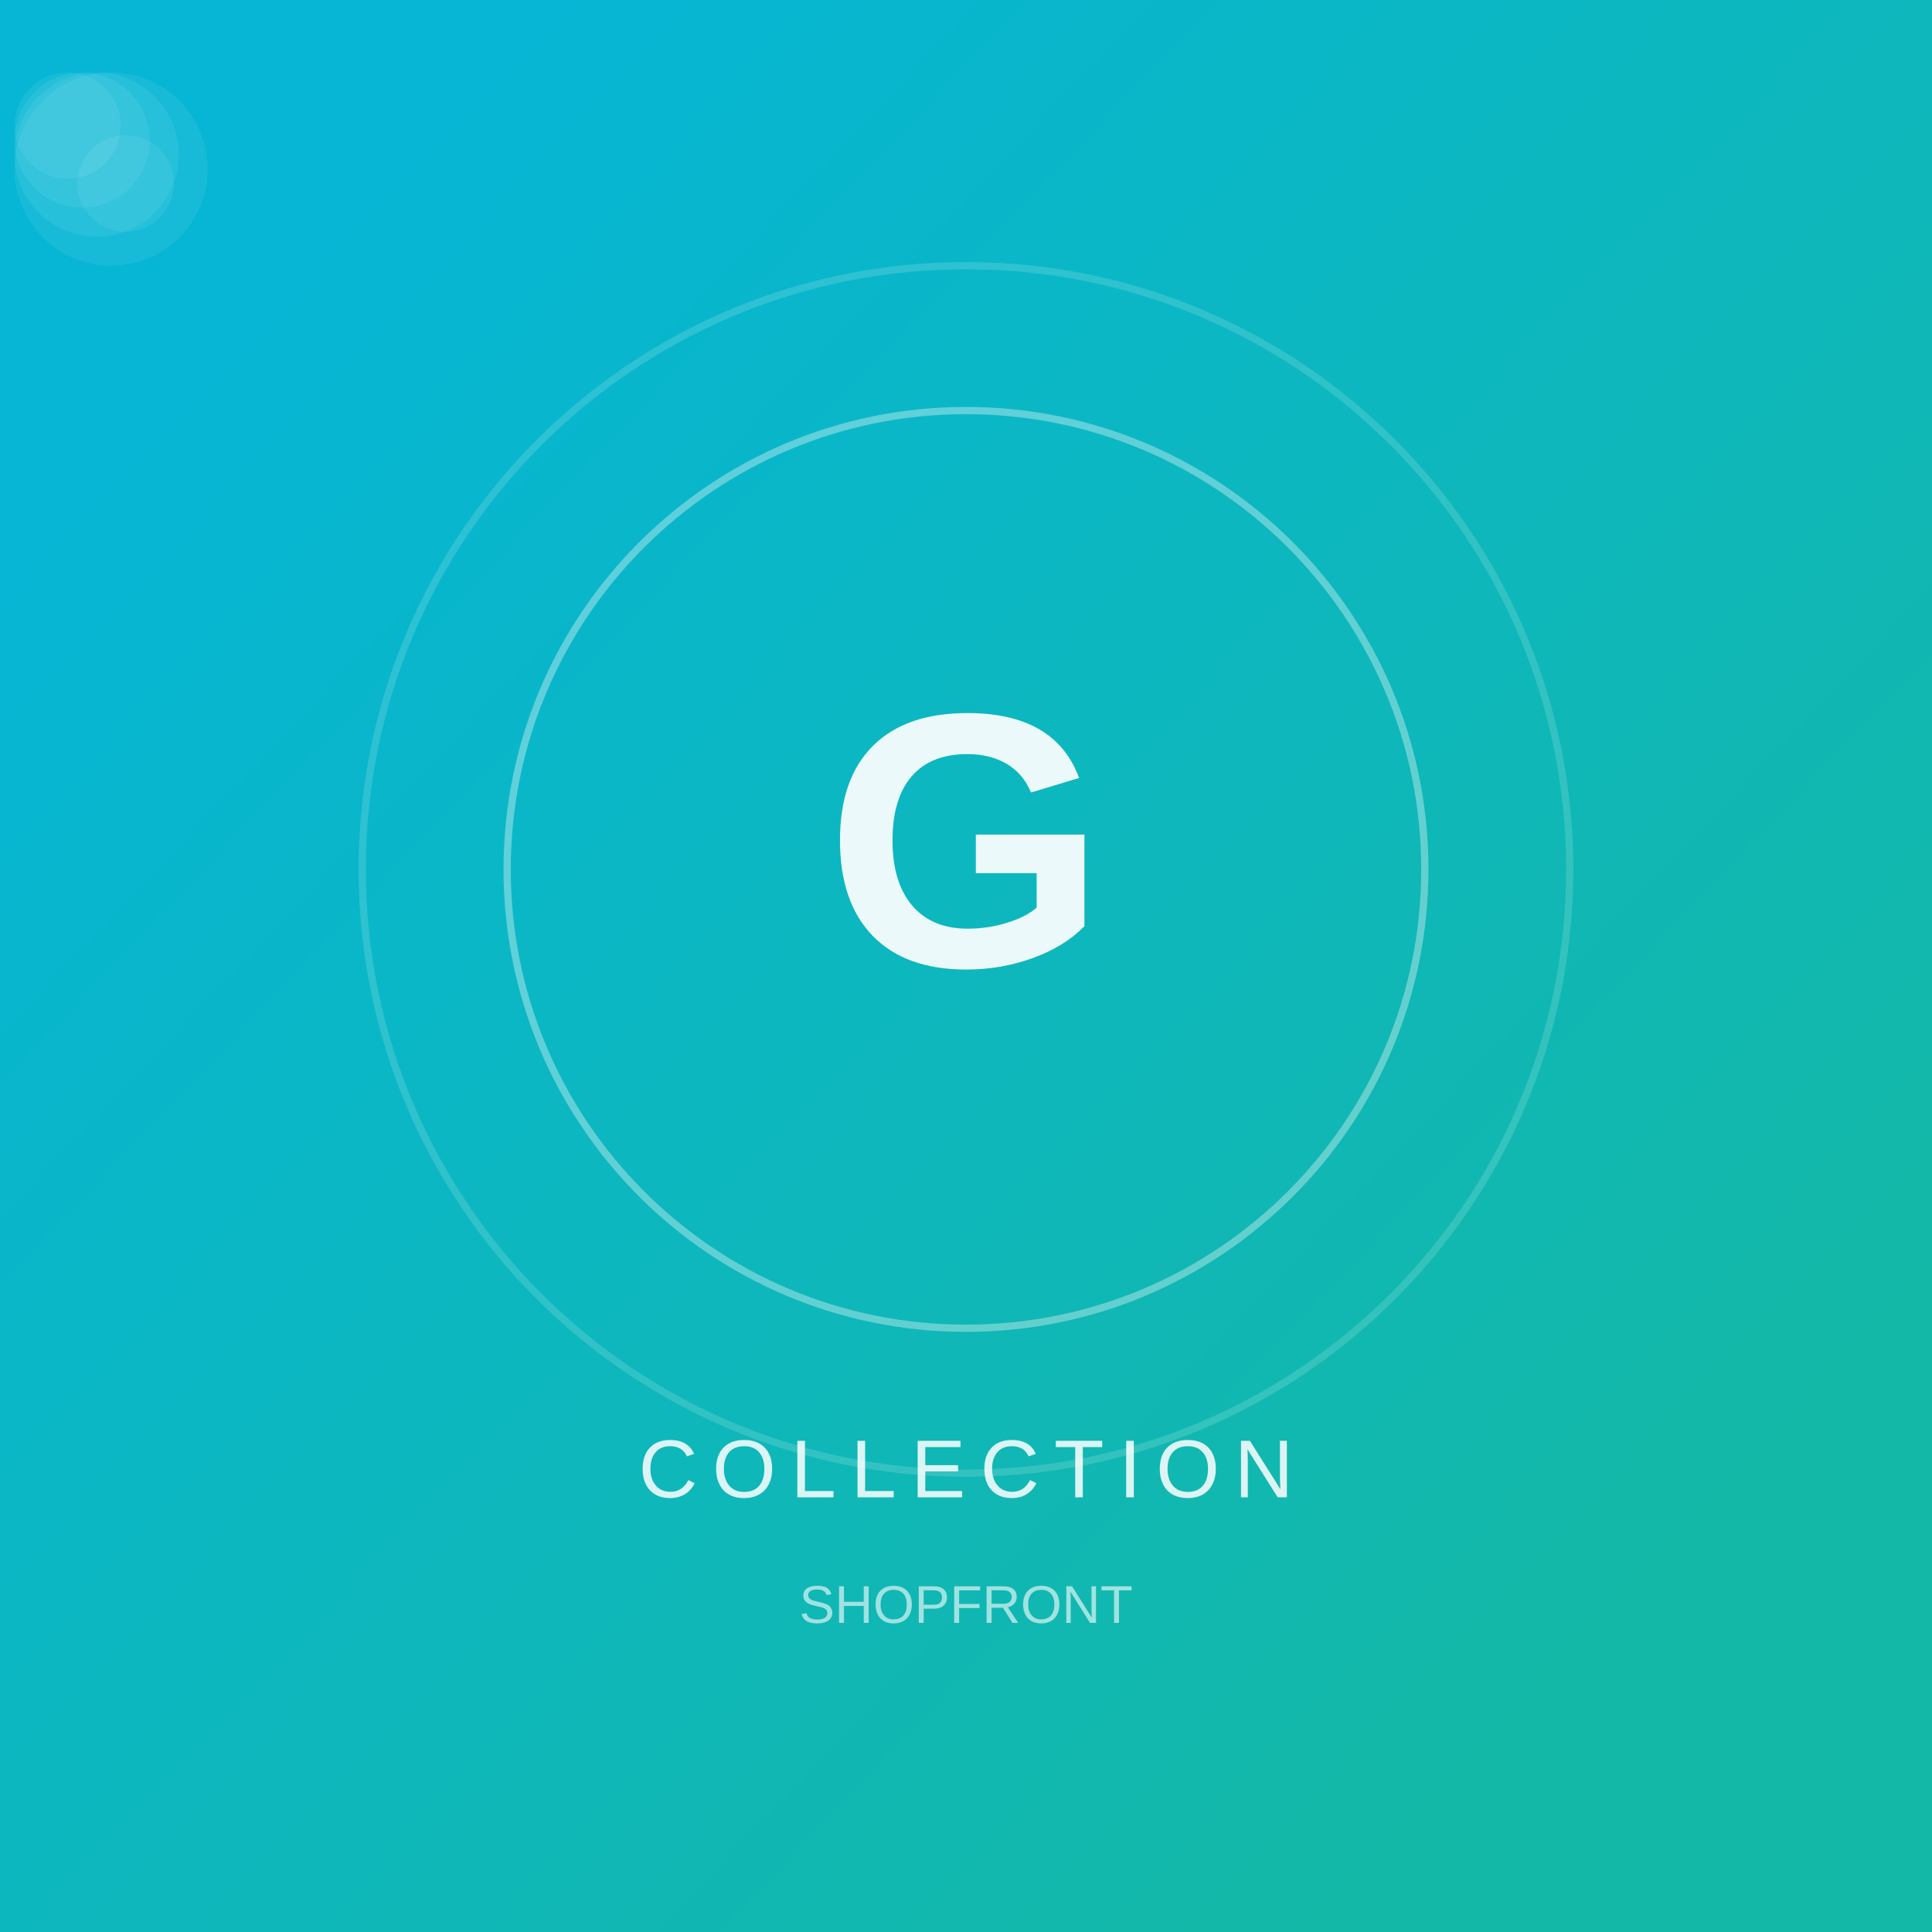
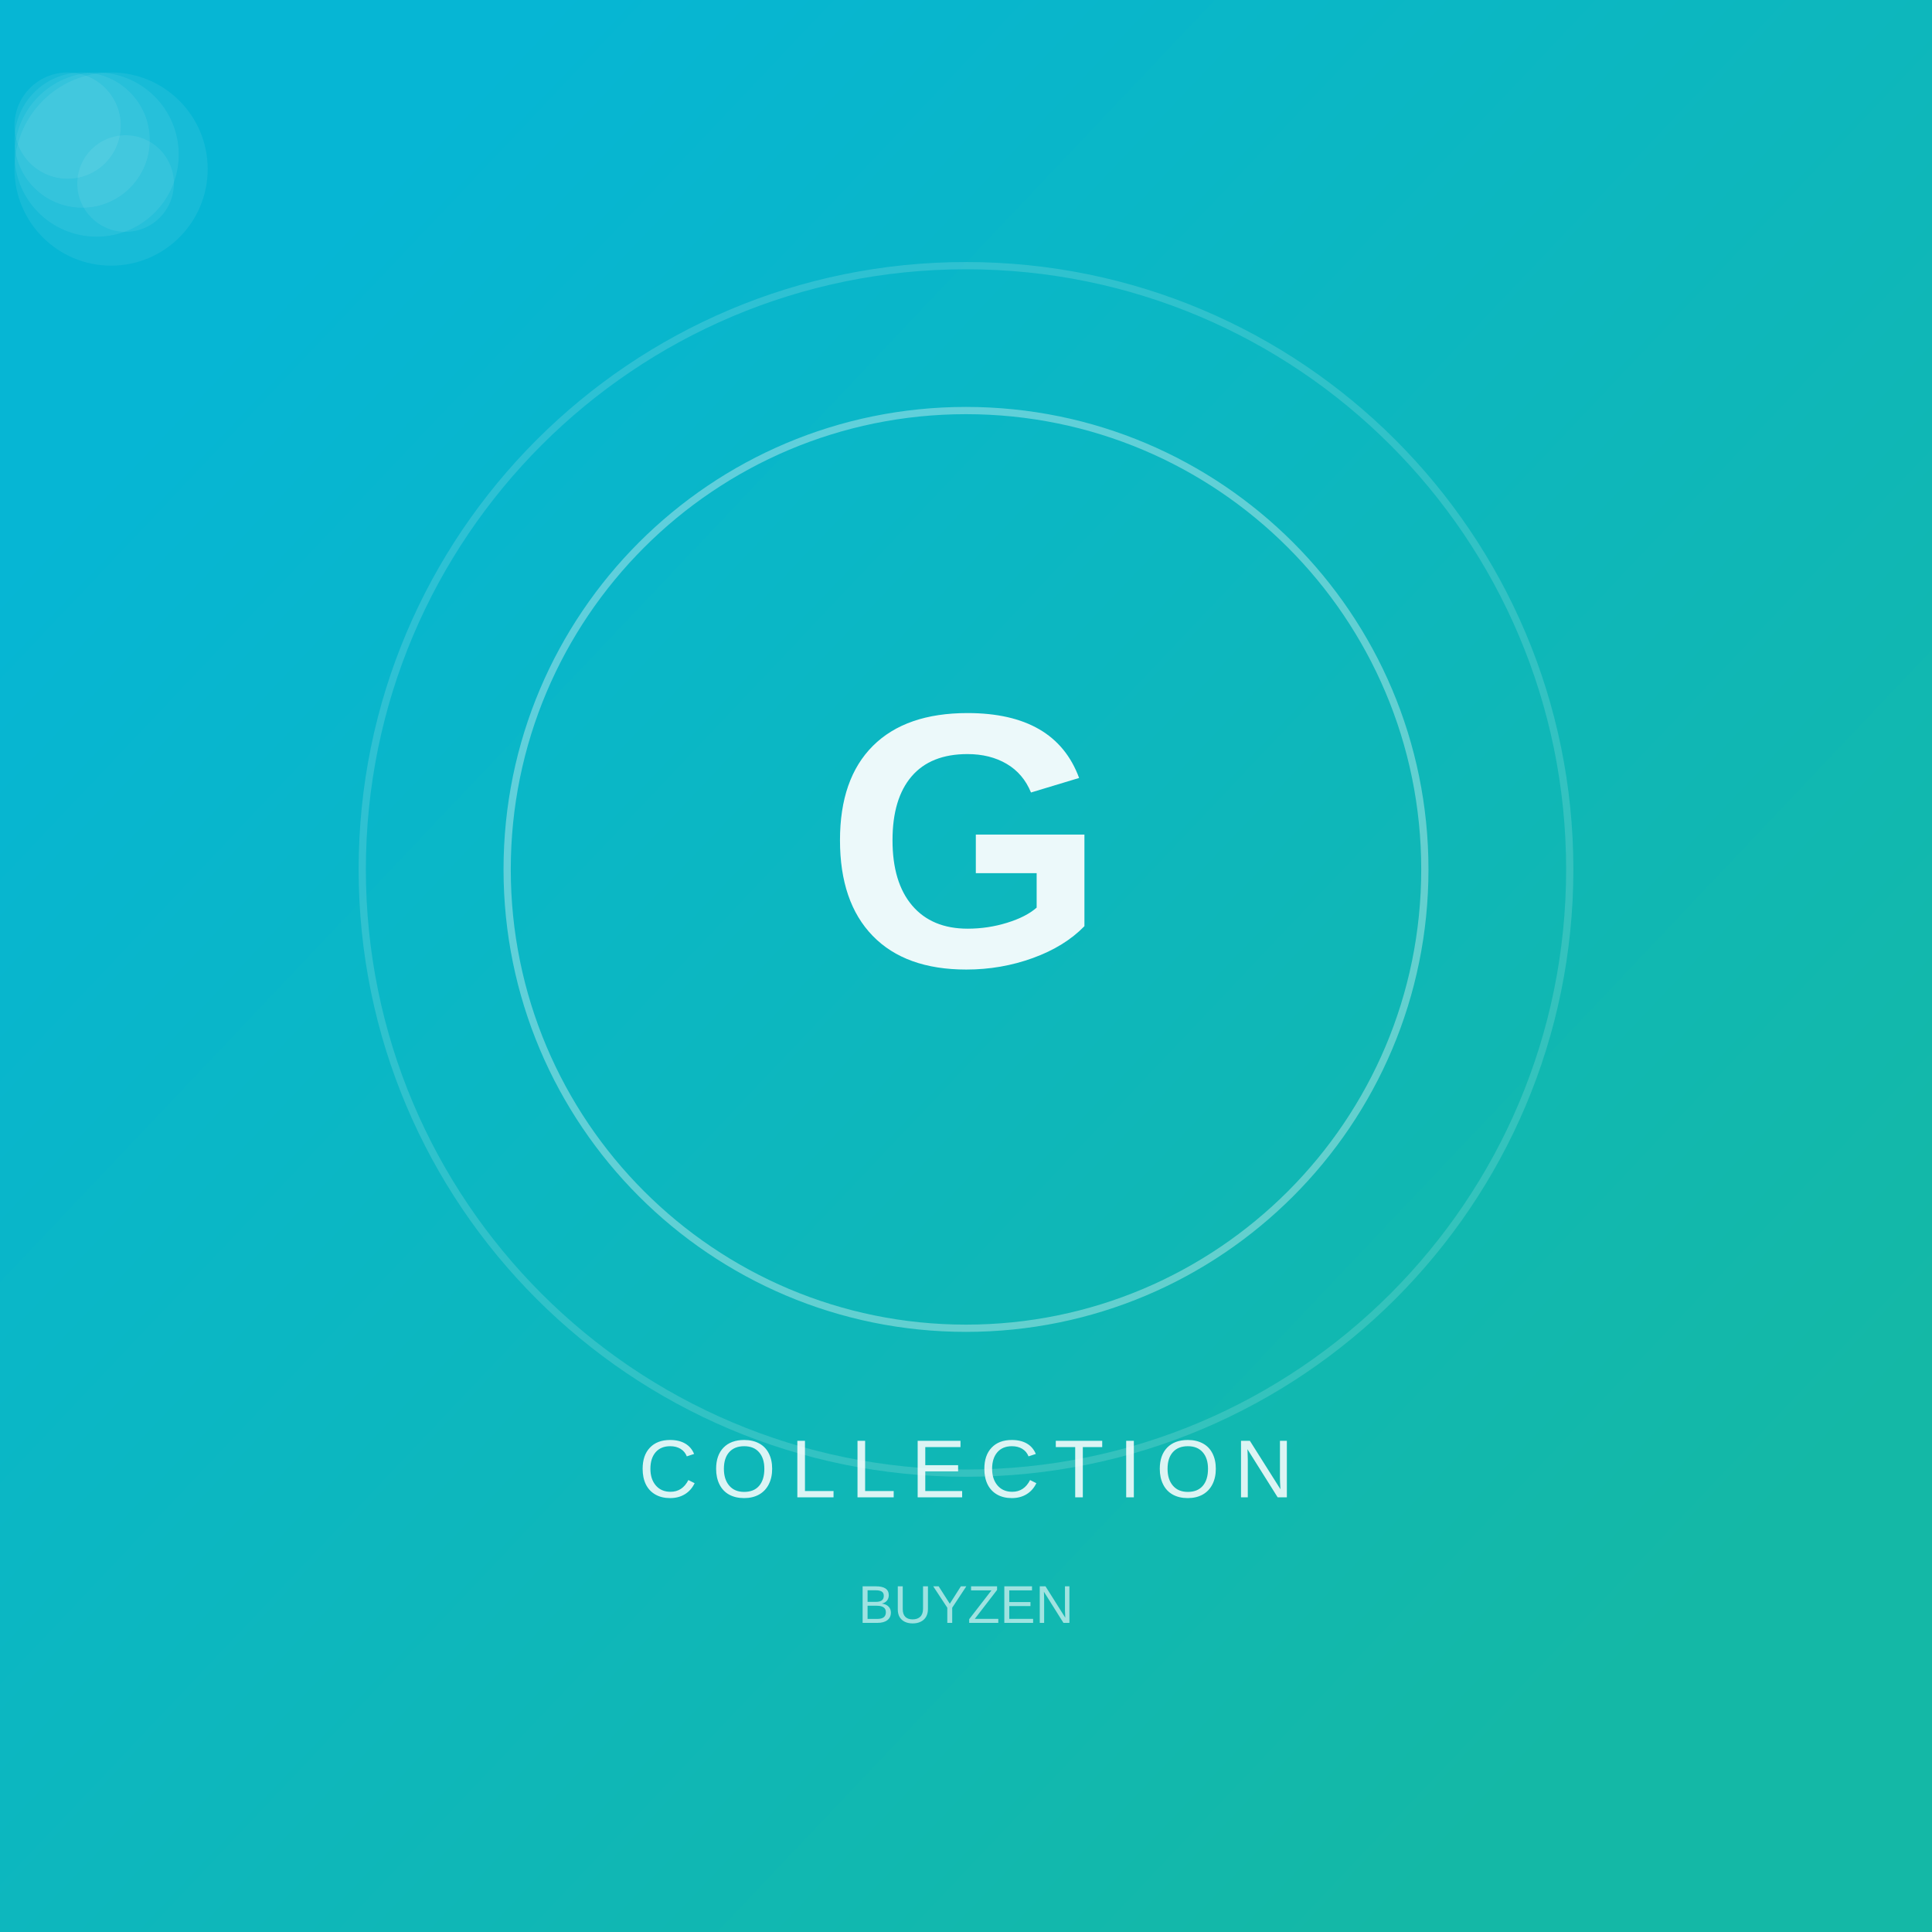
<svg xmlns="http://www.w3.org/2000/svg" viewBox="0 0 800 800" width="800" height="800" role="img" aria-label="Gaming">
  <defs>
    <linearGradient id="g" gradientTransform="rotate(222 .5 .5)">
      <stop offset="0%" stop-color="#14b8a6" />
      <stop offset="100%" stop-color="#06b6d4" />
    </linearGradient>
  </defs>
  <rect width="800" height="800" fill="url(#g)" />
  <circle cx="28" cy="52" r="22" fill="#ffffff" fill-opacity="0.07" />
  <circle cx="34" cy="58" r="28" fill="#ffffff" fill-opacity="0.07" />
  <circle cx="40" cy="64" r="34" fill="#ffffff" fill-opacity="0.07" />
  <circle cx="46" cy="70" r="40" fill="#ffffff" fill-opacity="0.07" />
  <circle cx="52" cy="76" r="20" fill="#ffffff" fill-opacity="0.07" />
  <g fill="none" stroke="#ffffff" stroke-opacity="0.35" stroke-width="3">
    <circle cx="400" cy="360" r="190" />
    <circle cx="400" cy="360" r="250" stroke-opacity="0.15" />
  </g>
  <text x="400" y="400" font-family="Segoe UI, Arial, sans-serif" font-size="150" font-weight="700" fill="#ffffff" fill-opacity="0.92" text-anchor="middle">G</text>
  <text x="400" y="620" font-family="Segoe UI, Arial, sans-serif" font-size="34" letter-spacing="6" fill="#ffffff" fill-opacity="0.85" text-anchor="middle">COLLECTION</text>
-   <text x="400" y="672" font-family="Segoe UI, Arial, sans-serif" font-size="22" fill="#ffffff" fill-opacity="0.6" text-anchor="middle">SHOPFRONT</text>
+   <text x="400" y="672" font-family="Segoe UI, Arial, sans-serif" font-size="22" fill="#ffffff" fill-opacity="0.6" text-anchor="middle">BUYZEN</text>
</svg>
